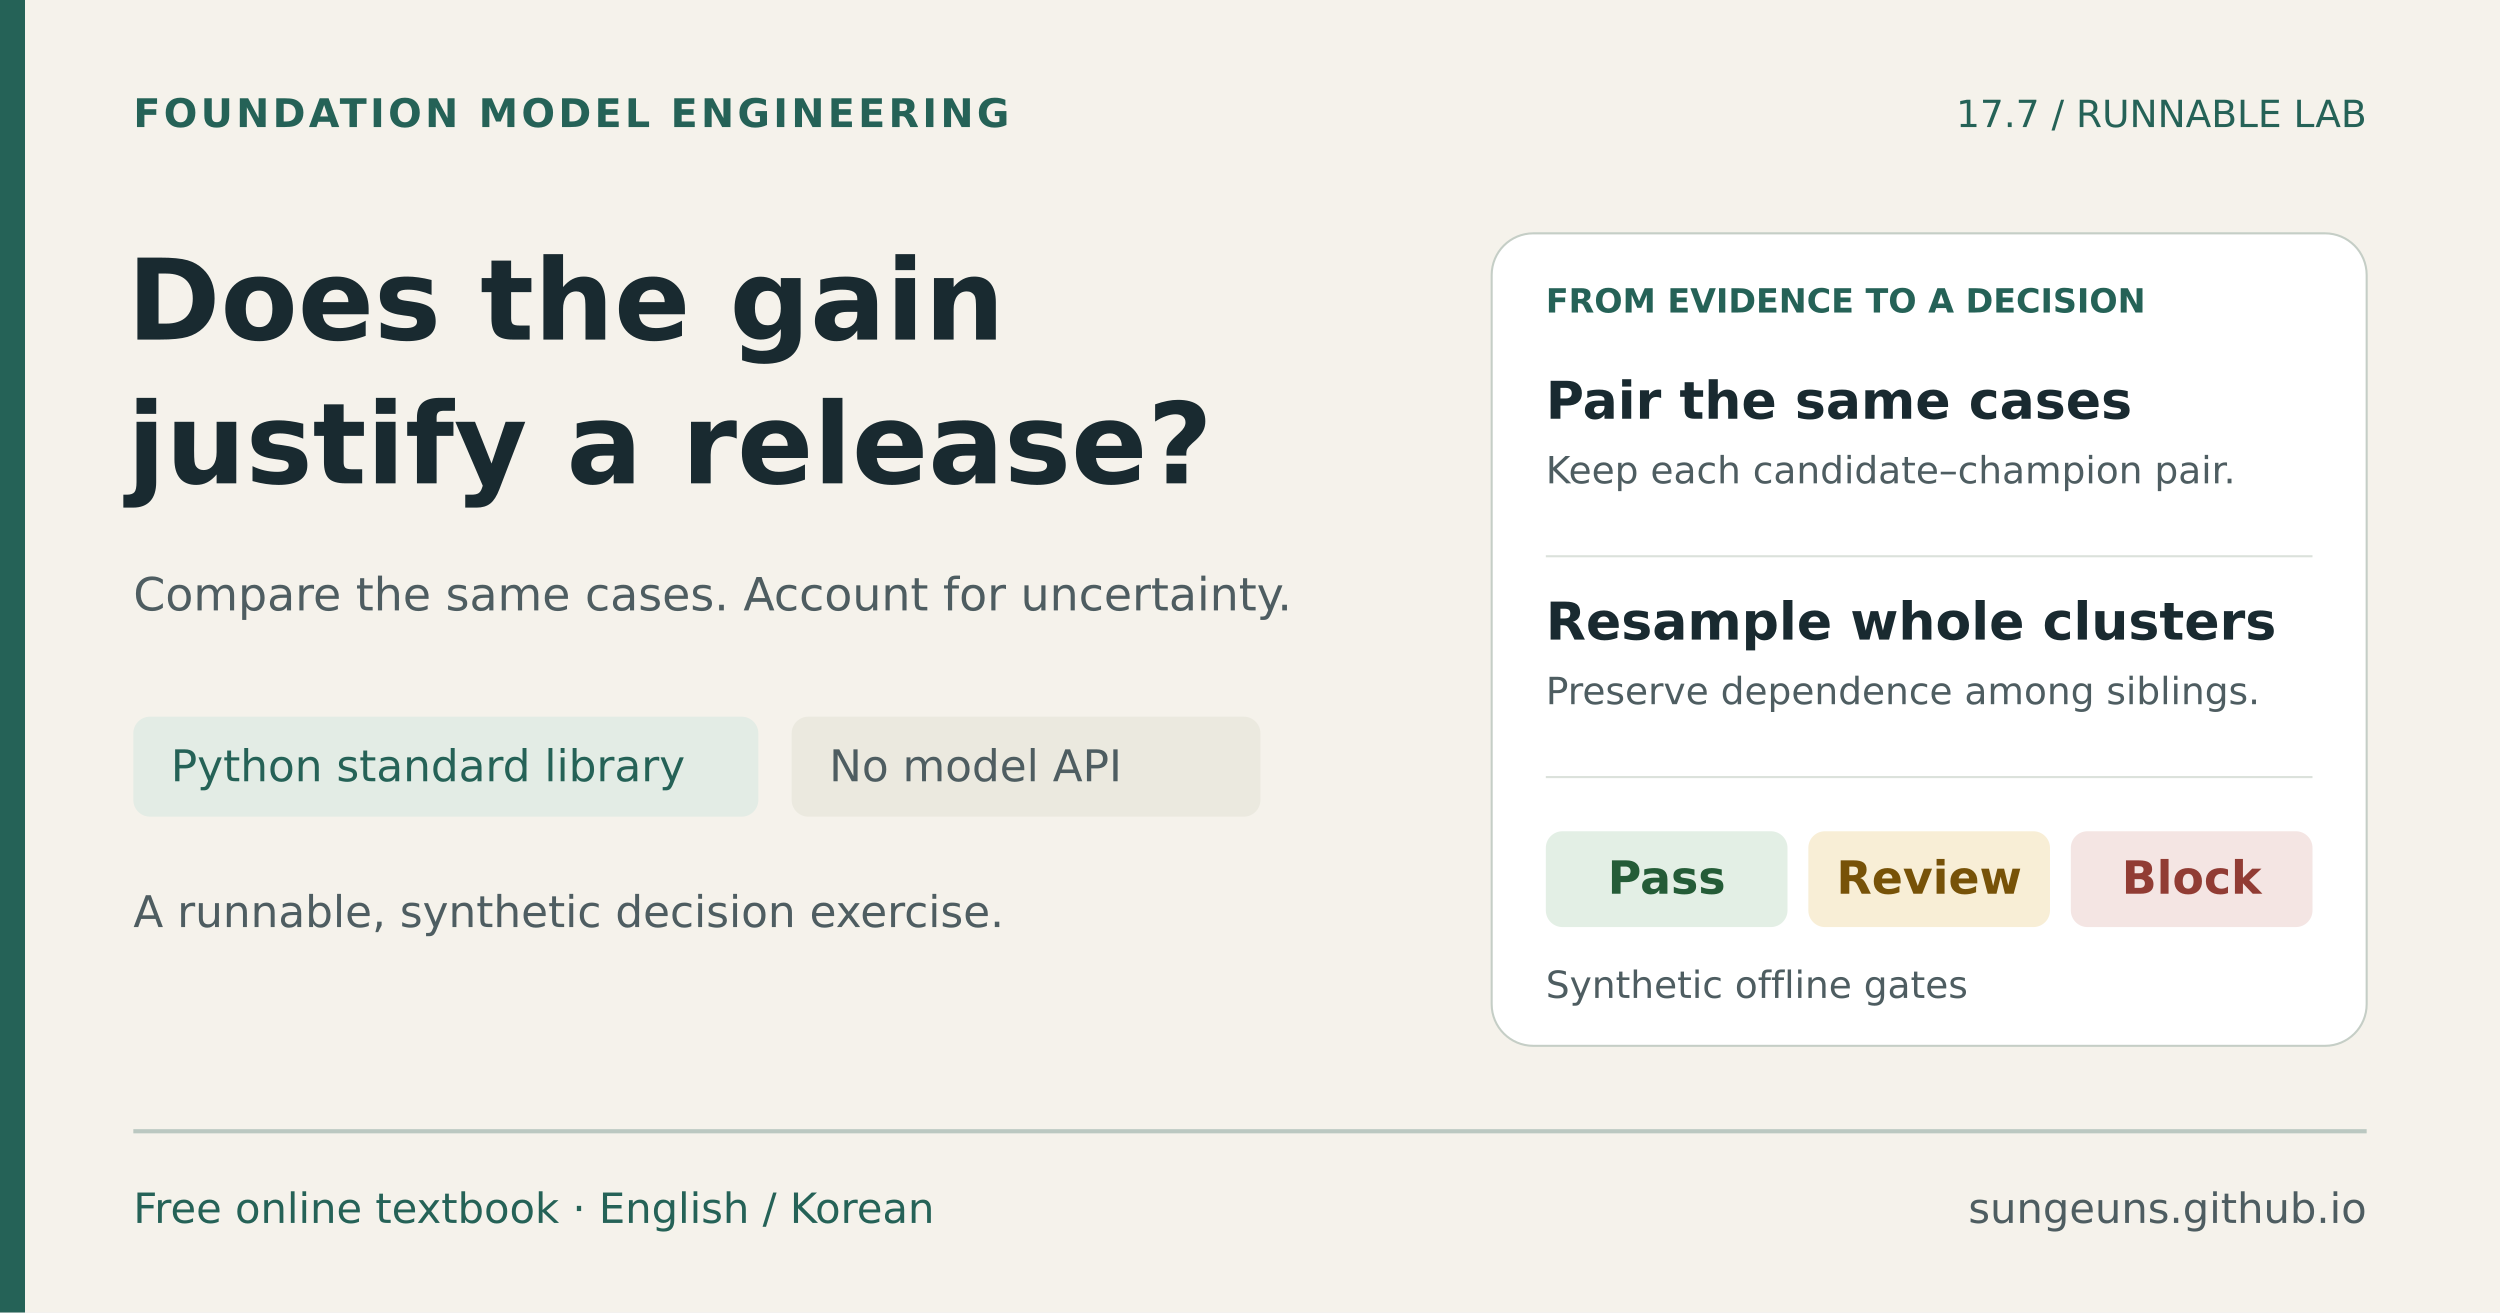
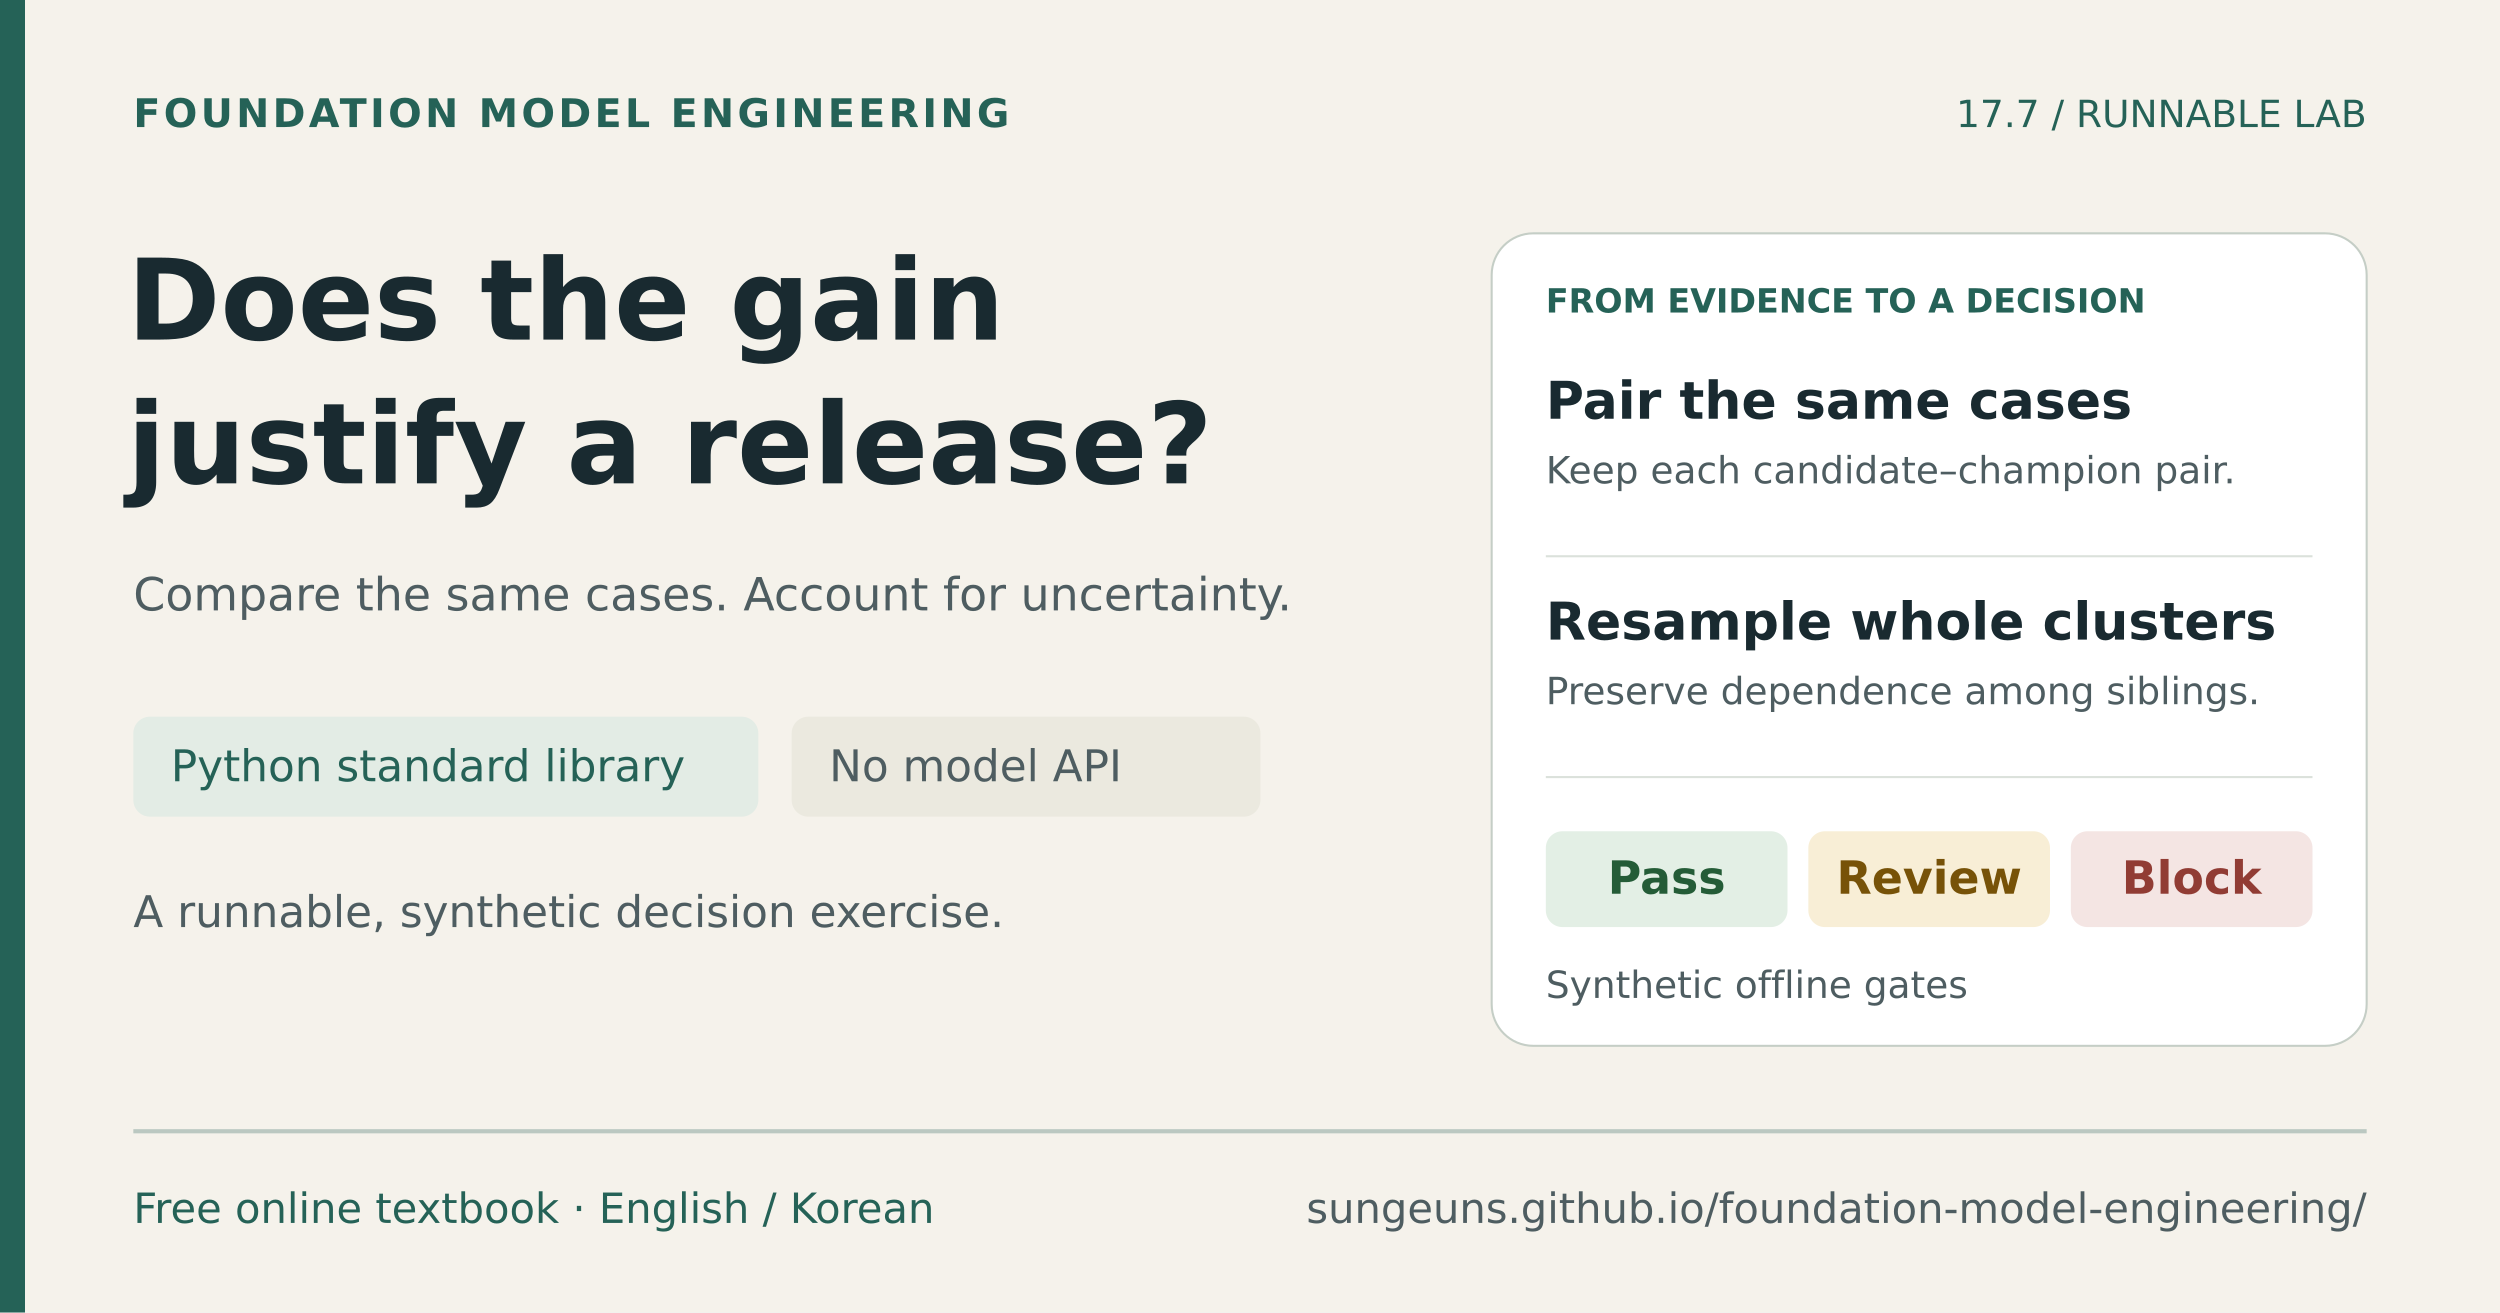
<svg xmlns="http://www.w3.org/2000/svg" width="1200" height="630" viewBox="0 0 1200 630" xml:lang="en" role="img" aria-labelledby="card-title card-description">
  <rect width="1200" height="630" fill="#f5f2eb" />
  <rect width="12" height="630" fill="#256257" />
  <g font-family="DejaVu Sans, sans-serif" fill="#192a30">
    <text x="64" y="61" font-size="19" fill="#256257" font-weight="600" letter-spacing="1.6">FOUNDATION MODEL ENGINEERING</text>
    <text x="1136" y="61" font-size="18" fill="#256257" text-anchor="end">17.7 / RUNNABLE LAB</text>
    <text x="61" y="163" font-size="54" font-weight="700">Does the gain</text>
    <text x="61" y="232" font-size="54" font-weight="700">justify a release?</text>
    <text x="64" y="293" font-size="22" fill="#4e5d61">Compare the same cases. Account for uncertainty.</text>
    <rect x="64" y="344" width="300" height="48" rx="8" fill="#e3ece5" />
    <text x="82" y="375" font-size="21" fill="#256257">Python standard library</text>
    <rect x="380" y="344" width="225" height="48" rx="8" fill="#ebe9df" />
    <text x="398" y="375" font-size="21" fill="#4e5d61">No model API</text>
    <text x="64" y="445" font-size="21" fill="#4e5d61">A runnable, synthetic decision exercise.</text>
    <rect x="716" y="112" width="420" height="390" rx="20" fill="#ffffff" stroke="#c5cec6" />
    <text x="742" y="150" font-size="16" fill="#256257" font-weight="600">FROM EVIDENCE TO A DECISION</text>
    <text x="742" y="201" font-size="25" font-weight="700">Pair the same cases</text>
    <text x="742" y="232" font-size="18" fill="#4e5d61">Keep each candidate–champion pair.</text>
    <path d="M742 267H1110" stroke="#dbe1db" />
    <text x="742" y="307" font-size="25" font-weight="700">Resample whole clusters</text>
    <text x="742" y="338" font-size="18" fill="#4e5d61">Preserve dependence among siblings.</text>
    <path d="M742 373H1110" stroke="#dbe1db" />
    <rect x="742" y="399" width="116" height="46" rx="8" fill="#e3efe5" />
    <text x="800" y="429" font-size="22" text-anchor="middle" font-weight="600" fill="#245c37">Pass</text>
    <rect x="868" y="399" width="116" height="46" rx="8" fill="#f8eed6" />
    <text x="926" y="429" font-size="22" text-anchor="middle" font-weight="600" fill="#775208">Review</text>
    <rect x="994" y="399" width="116" height="46" rx="8" fill="#f4e5e3" />
    <text x="1052" y="429" font-size="22" text-anchor="middle" font-weight="600" fill="#913c34">Block</text>
    <text x="742" y="479" font-size="18" fill="#4e5d61">Synthetic offline gates</text>
    <path d="M64 543H1136" stroke="#bbc8c1" stroke-width="2" />
    <text x="64" y="587" font-size="20" fill="#256257">Free online textbook · English / Korean</text>
-     <text x="1136" y="587" font-size="20" fill="#4e5d61" text-anchor="end">sungeuns.github.io</text>
+     <text x="1136" y="587" font-size="20" fill="#4e5d61" text-anchor="end">sungeuns.github.io/foundation-model-engineering/</text>
  </g>
</svg>
